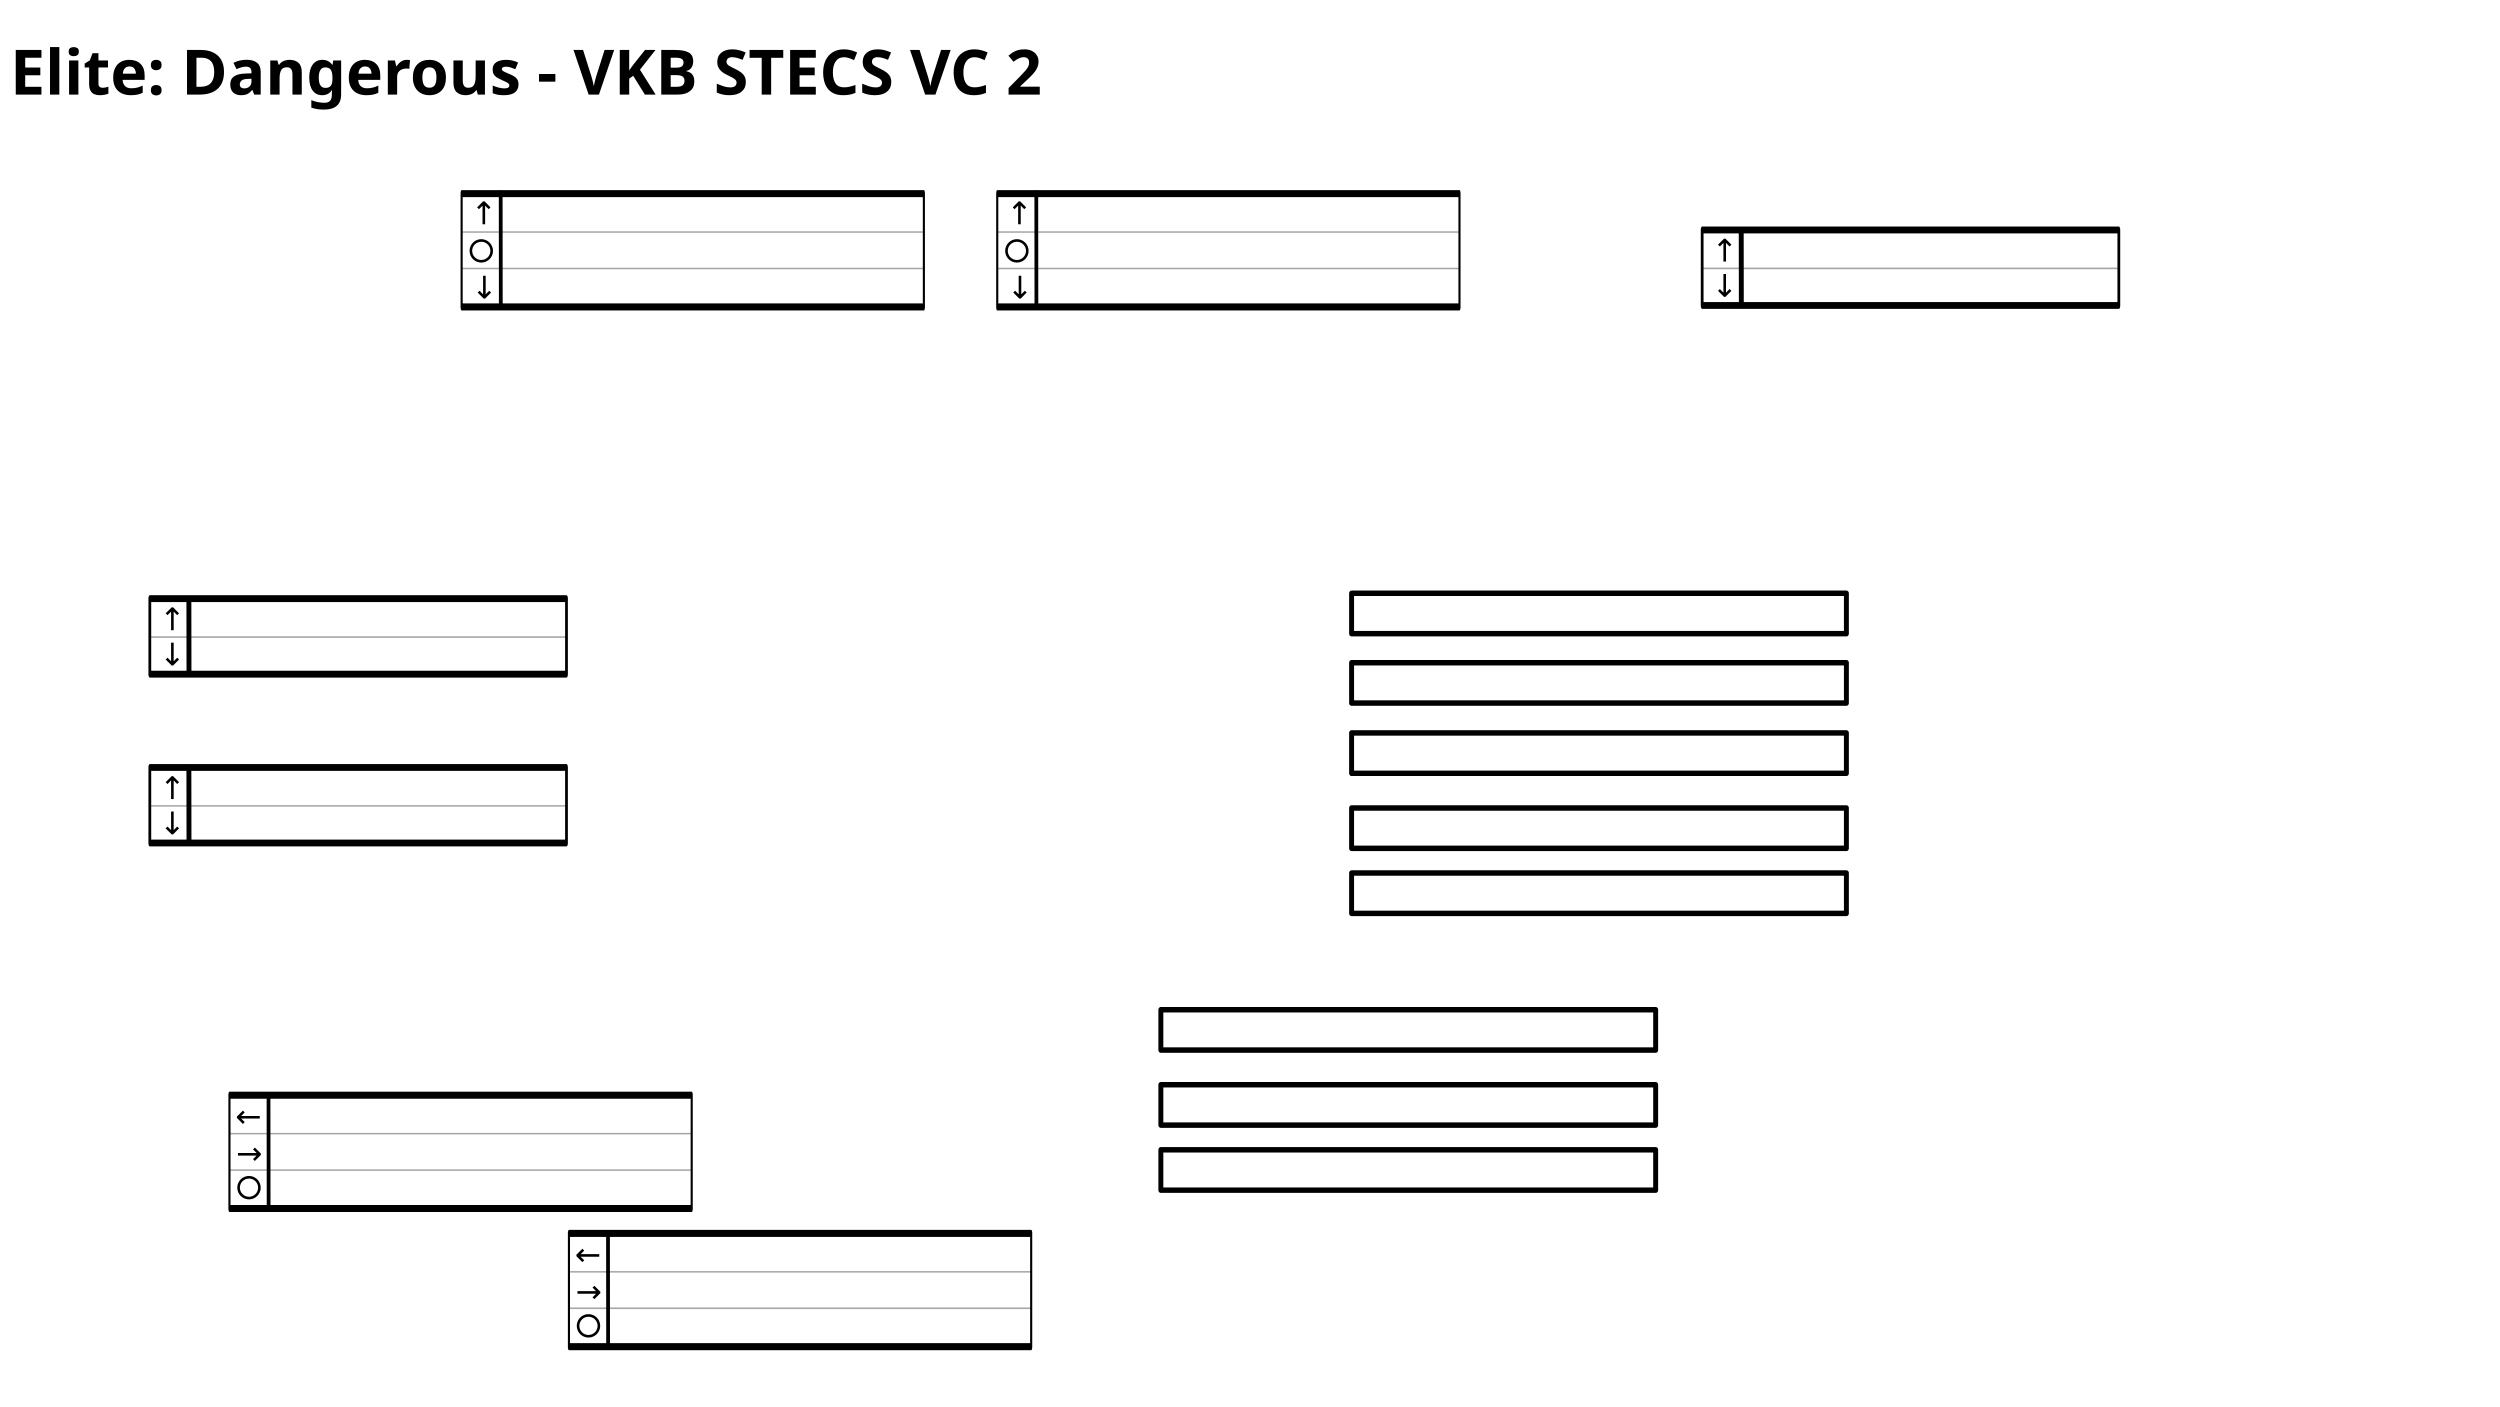
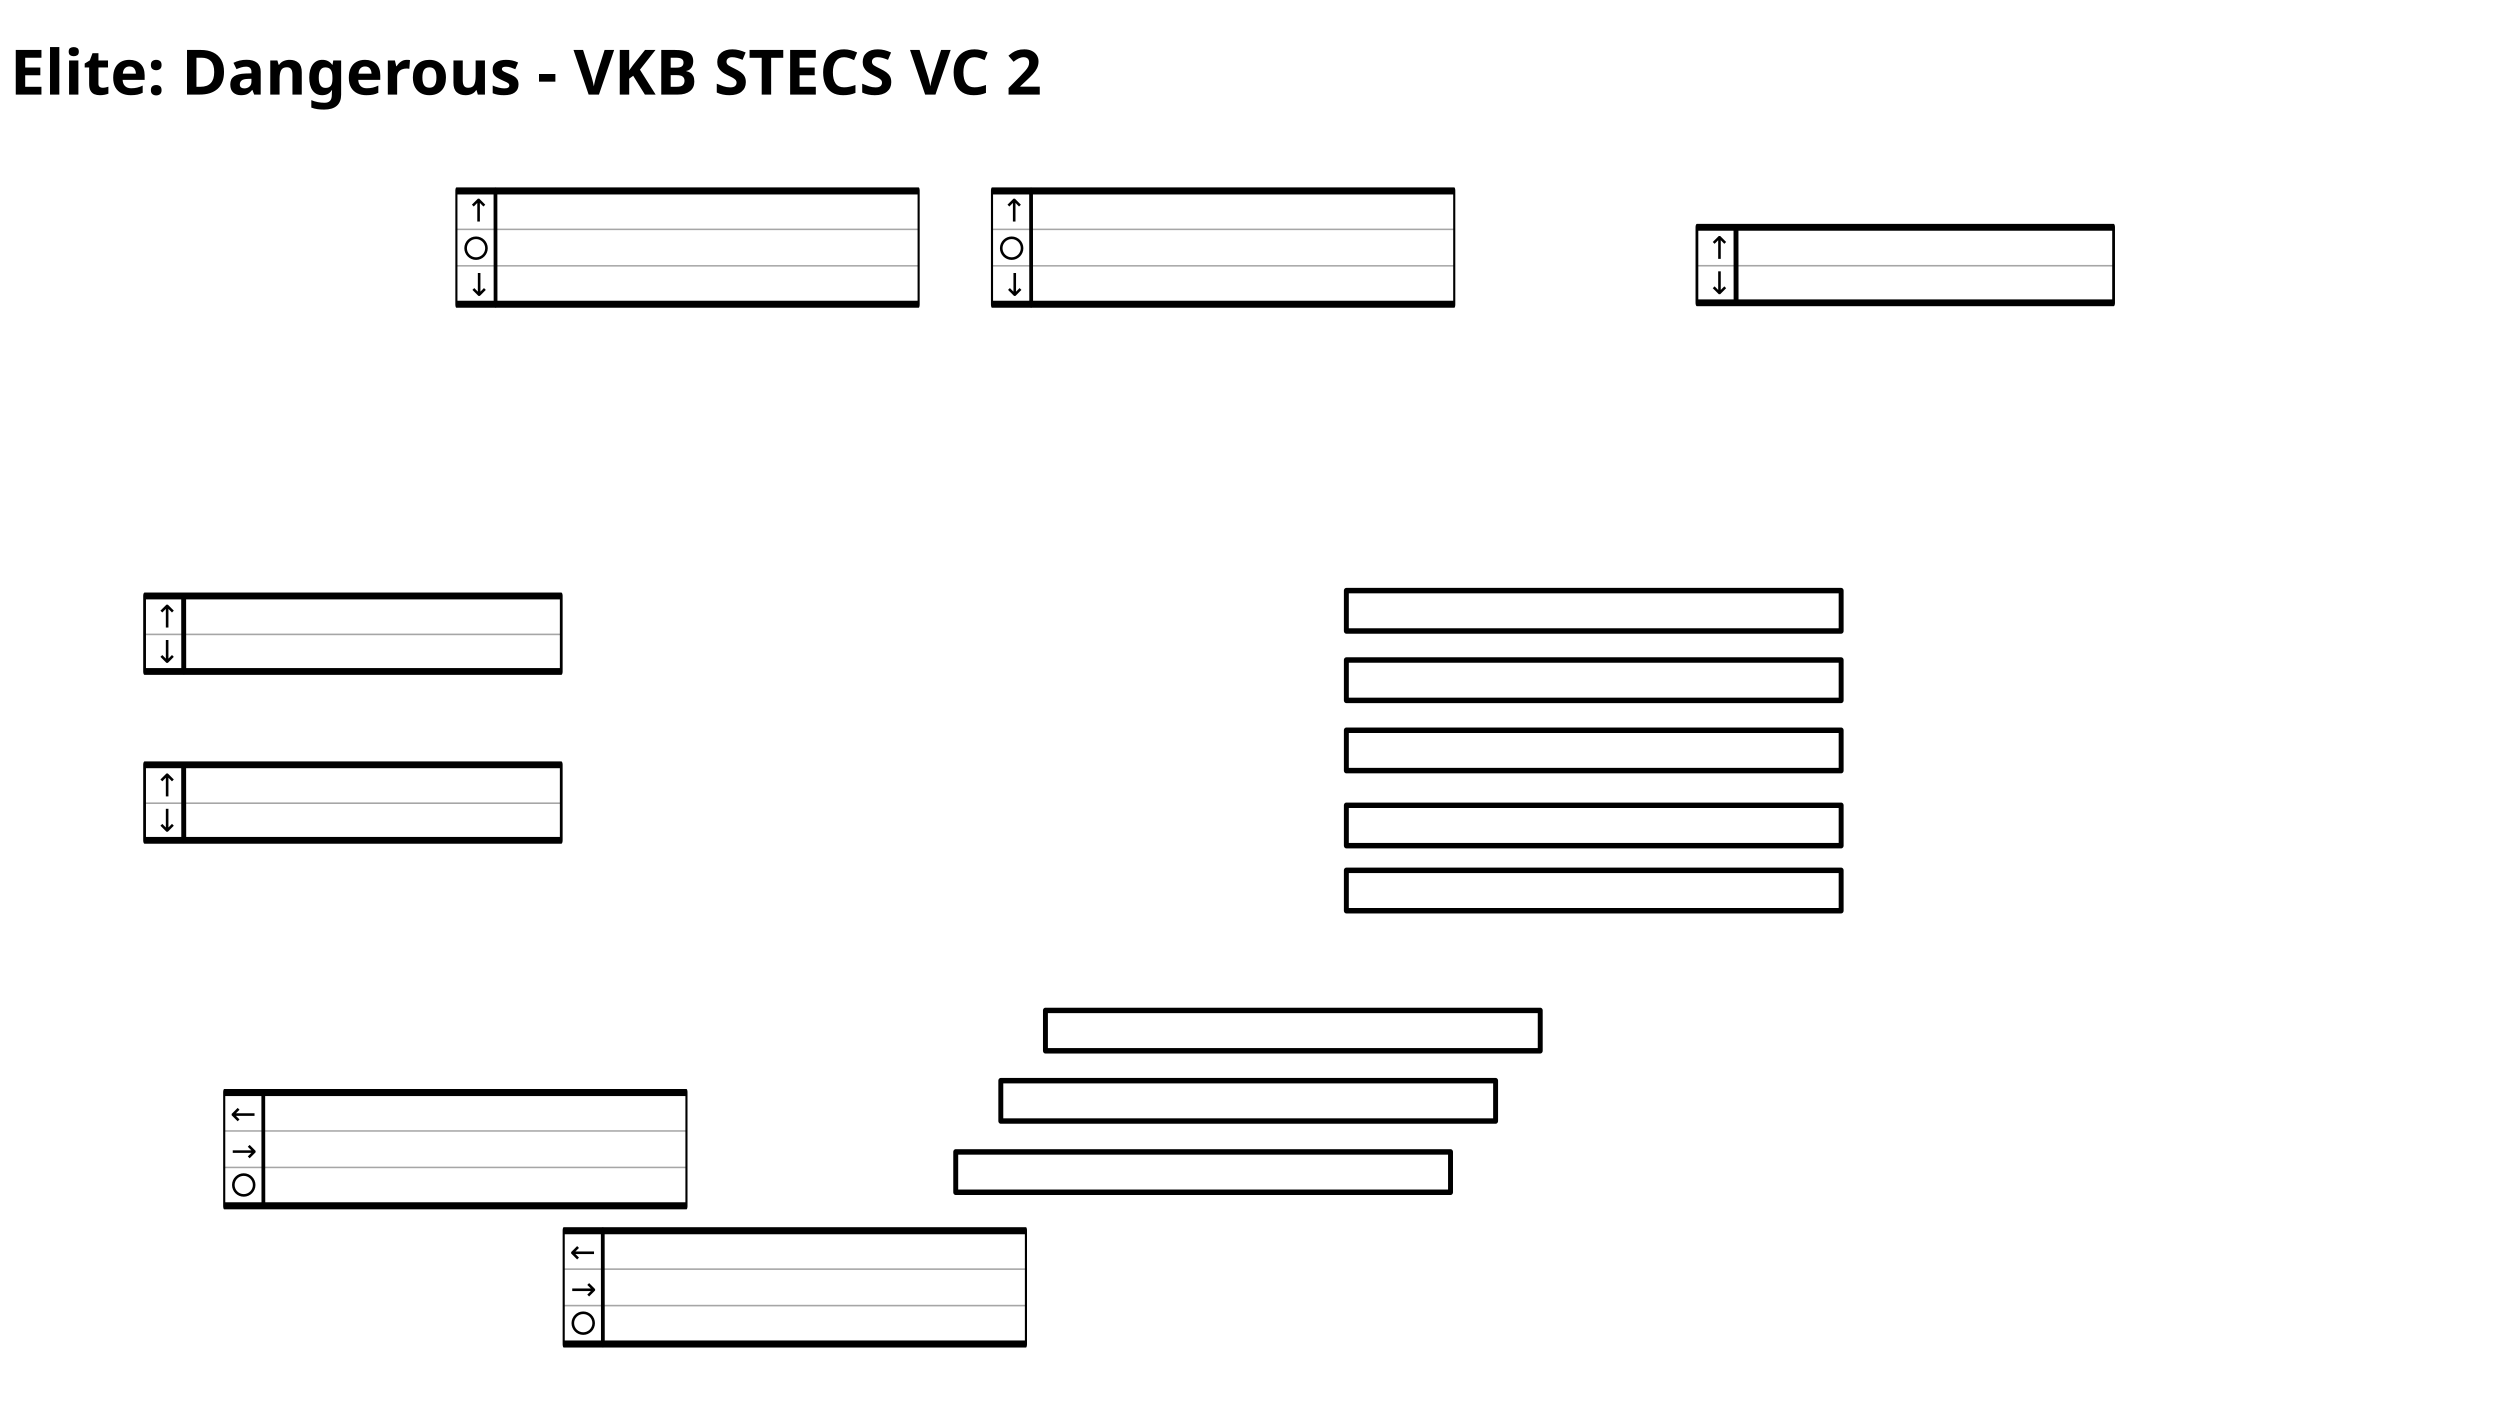
<svg xmlns="http://www.w3.org/2000/svg" width="3840" height="2160" viewBox="0 0 3840 2160" version="1.1" id="svg40" xml:space="preserve">
  <defs id="defs34">
    <clipPath id="_clip7">
      <path d="M 2703.06,1440.5 H 3820.74" id="path37" />
    </clipPath>
    <clipPath id="_clip8">
      <path d="M 2703.06,1440.5 H 3820.74" id="path40" />
    </clipPath>
    <clipPath id="_clip19">
      <path d="M 2703.06,1440.5 H 3820.74" id="path126" />
    </clipPath>
    <clipPath id="_clip7-8">
      <path d="M 2703.06,1440.5 H 3820.74" id="path37-6" />
    </clipPath>
    <clipPath id="_clip8-5">
      <path d="M 2703.06,1440.5 H 3820.74" id="path40-7" />
    </clipPath>
    <clipPath id="_clip7-8-3">
      <path d="M 2703.06,1440.5 H 3820.74" id="path37-6-9" />
    </clipPath>
    <clipPath id="_clip8-5-9">
      <path d="M 2703.06,1440.5 H 3820.74" id="path40-7-9" />
    </clipPath>
    <clipPath id="_clip7-7">
      <path d="M 2703.06,1440.5 H 3820.74" id="path37-5" />
    </clipPath>
    <clipPath id="_clip8-54">
      <path d="M 2703.06,1440.5 H 3820.74" id="path40-1" />
    </clipPath>
    <clipPath id="_clip12">
      <path d="M 2703.06,1440.5 H 3820.74" id="path71" />
    </clipPath>
    <clipPath id="_clip7-7-2">
      <path d="M 2703.06,1440.5 H 3820.74" id="path37-5-2" />
    </clipPath>
    <clipPath id="_clip8-54-7">
      <path d="M 2703.06,1440.5 H 3820.74" id="path40-1-1" />
    </clipPath>
    <clipPath id="_clip7-7-9">
      <path d="M 2703.06,1440.5 H 3820.74" id="path37-5-7" />
    </clipPath>
    <clipPath id="_clip8-54-5">
      <path d="M 2703.06,1440.5 H 3820.74" id="path40-1-6" />
    </clipPath>
    <clipPath id="_clip12-7">
      <path d="M 2703.06,1440.5 H 3820.74" id="path71-5" />
    </clipPath>
    <clipPath id="_clip12-6">
      <path d="M 2703.06,1440.5 H 3820.74" id="path71-1" />
    </clipPath>
    <clipPath id="_clip7-8-3-7">
      <path d="M 2703.06,1440.5 H 3820.74" id="path37-6-9-9" />
    </clipPath>
    <clipPath id="_clip8-5-9-3">
      <path d="M 2703.06,1440.5 H 3820.74" id="path40-7-9-8" />
    </clipPath>
    <clipPath id="_clip7-8-0">
      <path d="M 2703.06,1440.5 H 3820.74" id="path37-6-2" />
    </clipPath>
    <clipPath id="_clip8-5-4">
      <path d="M 2703.06,1440.5 H 3820.74" id="path40-7-8" />
    </clipPath>
    <clipPath id="_clip7-7-3">
      <path d="M 2703.06,1440.5 H 3820.74" id="path37-5-9" />
    </clipPath>
    <clipPath id="_clip8-54-0">
      <path d="M 2703.06,1440.5 H 3820.74" id="path40-1-5" />
    </clipPath>
    <clipPath id="_clip7-7-9-2">
      <path d="M 2703.06,1440.5 H 3820.74" id="path37-5-7-2" />
    </clipPath>
    <clipPath id="_clip8-54-5-7">
      <path d="M 2703.06,1440.5 H 3820.74" id="path40-1-6-3" />
    </clipPath>
    <clipPath id="_clip12-79">
      <path d="M 2703.06,1440.5 H 3820.74" id="path71-0" />
    </clipPath>
    <clipPath id="_clip12-6-2">
      <path d="M 2703.06,1440.5 H 3820.74" id="path71-1-3" />
    </clipPath>
    <clipPath id="_clip12-7-9">
      <path d="M 2703.06,1440.5 H 3820.74" id="path71-5-9" />
+     </clipPath>
+     <clipPath id="_clip7-8-3-4">
+       <path d="M 2703.06,1440.5 H 3820.74" id="path37-6-9-8" />
+     </clipPath>
+     <clipPath id="_clip8-5-9-39">
+       <path d="M 2703.06,1440.5 H 3820.74" id="path40-7-9-0" />
+     </clipPath>
+     <clipPath id="_clip7-8-5">
+       <path d="M 2703.06,1440.5 H 3820.74" id="path37-6-22" />
+     </clipPath>
+     <clipPath id="_clip8-5-7">
+       <path d="M 2703.06,1440.5 H 3820.74" id="path40-7-3" />
+     </clipPath>
+     <clipPath id="_clip7-7-7">
+       <path d="M 2703.06,1440.5 H 3820.74" id="path37-5-90" />
+     </clipPath>
+     <clipPath id="_clip8-54-2">
+       <path d="M 2703.06,1440.5 H 3820.74" id="path40-1-3" />
+     </clipPath>
+     <clipPath id="_clip7-7-9-9">
+       <path d="M 2703.06,1440.5 H 3820.74" id="path37-5-7-9" />
+     </clipPath>
+     <clipPath id="_clip8-54-5-70">
+       <path d="M 2703.06,1440.5 H 3820.74" id="path40-1-6-39" />
+     </clipPath>
+     <clipPath id="_clip12-8">
+       <path d="M 2703.06,1440.5 H 3820.74" id="path71-6" />
+     </clipPath>
+     <clipPath id="_clip12-6-5">
+       <path d="M 2703.06,1440.5 H 3820.74" id="path71-1-7" />
+     </clipPath>
+     <clipPath id="_clip12-7-6">
+       <path d="M 2703.06,1440.5 H 3820.74" id="path71-5-2" />
    </clipPath>
  </defs>
  <g id="layer1">
    <text xml:space="preserve" style="font-style:normal;font-variant:normal;font-weight:bold;font-stretch:normal;font-size:96px;line-height:1.25;font-family:Arial;-inkscape-font-specification:'Arial Bold';font-variant-ligatures:normal;font-variant-caps:normal;font-variant-numeric:normal;font-variant-east-asian:normal;fill:#000000;fill-opacity:1;stroke:none" x="15.566" y="145.285" id="text144">
      <tspan dy="0 0 0 0 0 0 0 0 0 0 0 0 0 0 0 0 0 0 0 0 0 0 0" id="tspan142" x="15.566" y="145.285" style="font-style:normal;font-variant:normal;font-weight:bold;font-stretch:normal;font-family:'Exo 2.0';-inkscape-font-specification:'Exo 2.0 Bold';font-variant-ligatures:normal;font-variant-caps:normal;font-variant-numeric:normal;font-variant-east-asian:normal">Elite: Dangerous - VKB STECS VC 2</tspan>
    </text>
-     <g id="g47-1" style="clip-rule:evenodd;fill-rule:evenodd;stroke-linecap:round;stroke-linejoin:round;stroke-miterlimit:1.414" transform="translate(-1607.557,894.2529)">
+     <g id="g47-1" style="clip-rule:evenodd;fill-rule:evenodd;stroke-linecap:round;stroke-linejoin:round;stroke-miterlimit:1.414" transform="translate(-1615.607,890.1423)">
      <g transform="translate(-1098.35,-321.528)" id="g37-7">
        <g transform="translate(1293.4,245.768)" id="g36-2">
          <text x="1775.31" y="969.531" style="font-weight:500;font-size:48px;font-family:LucidaGrande, 'Lucida Grande', sans-serif" id="text35-3">→</text>
        </g>
      </g>
      <g transform="matrix(0.635241,0,0,1,242.907,-593.495)" id="g40-6">
        <clipPath id="clipPath1-5">
          <path d="M 2703.06,1440.5 H 3820.74" id="path1-5" />
        </clipPath>
-         <g clip-path="url(#_clip7-8-3-7)" id="g39-8">
+         <g clip-path="url(#_clip7-8-3-4)" id="g39-8">
          <g transform="matrix(1.57421,0,0,1,-382.385,593.495)" id="g38-1" />
        </g>
        <path d="M 2703.06,1440.5 H 3820.74" style="fill:none;stroke:#000000;stroke-width:2.39px;stroke-opacity:0.35" id="path39-4" />
      </g>
      <g transform="matrix(0.635241,0,0,1,242.907,-537.495)" id="g43-7">
        <clipPath id="clipPath2-1">
          <path d="M 2703.06,1440.5 H 3820.74" id="path2-3" />
        </clipPath>
-         <g clip-path="url(#_clip8-5-9-3)" id="g42-8">
+         <g clip-path="url(#_clip8-5-9-39)" id="g42-8">
          <g transform="matrix(1.57421,0,0,1,-382.385,537.495)" id="g41-4" />
        </g>
        <path d="M 2703.06,1440.5 H 3820.74" style="fill:none;stroke:#000000;stroke-width:2.39px;stroke-opacity:0.35" id="path42-8" />
      </g>
      <g transform="matrix(0.846184,0,0,2.81436,181.091,95.9495)" id="g44-0">
        <rect x="2102.27" y="245.9" width="839.061" height="61.826" style="fill:none;stroke:#000000;stroke-width:3.85px" id="rect43-4" />
      </g>
      <g transform="matrix(1,0,0,1.67445,-394.521,-1214.29)" id="g45-6">
        <path d="m 2414.68,1299.7 -0.16,-103.91" style="fill:none;stroke:#000000;stroke-width:5.8px" id="path44-0" />
      </g>
      <g transform="matrix(0.666667,0,0,0.666667,1217.34,-68)" id="g46-3">
        <circle cx="1159" cy="1497" r="24" style="fill:none;stroke:#000000;stroke-width:6px" id="circle45-2" />
      </g>
      <g transform="translate(185.7936,-42.86948)" id="g35-6" style="clip-rule:evenodd;fill-rule:evenodd;stroke-linecap:round;stroke-linejoin:round;stroke-miterlimit:1.414">
        <text x="1783.29" y="879.788" style="font-weight:500;font-size:48px;font-family:LucidaGrande, 'Lucida Grande', sans-serif" id="text34-9">←</text>
      </g>
    </g>
-     <g id="g47" style="clip-rule:evenodd;fill-rule:evenodd;stroke-linecap:round;stroke-linejoin:round;stroke-miterlimit:1.414" transform="translate(-1086.105,1106.498)">
+     <g id="g47" style="clip-rule:evenodd;fill-rule:evenodd;stroke-linecap:round;stroke-linejoin:round;stroke-miterlimit:1.414" transform="translate(-1094.155,1102.388)">
      <g transform="translate(-1098.35,-321.528)" id="g37">
        <g transform="translate(1293.4,245.768)" id="g36">
          <text x="1775.31" y="969.531" style="font-weight:500;font-size:48px;font-family:LucidaGrande, 'Lucida Grande', sans-serif" id="text35">→</text>
        </g>
      </g>
      <g transform="matrix(0.635241,0,0,1,242.907,-593.495)" id="g40">
        <clipPath id="clipPath1">
          <path d="M 2703.06,1440.5 H 3820.74" id="path1" />
        </clipPath>
-         <g clip-path="url(#_clip7-8-0)" id="g39">
+         <g clip-path="url(#_clip7-8-5)" id="g39">
          <g transform="matrix(1.57421,0,0,1,-382.385,593.495)" id="g38" />
        </g>
        <path d="M 2703.06,1440.5 H 3820.74" style="fill:none;stroke:#000000;stroke-width:2.39px;stroke-opacity:0.35" id="path39" />
      </g>
      <g transform="matrix(0.635241,0,0,1,242.907,-537.495)" id="g43">
        <clipPath id="clipPath2">
          <path d="M 2703.06,1440.5 H 3820.74" id="path2" />
        </clipPath>
-         <g clip-path="url(#_clip8-5-4)" id="g42">
+         <g clip-path="url(#_clip8-5-7)" id="g42">
          <g transform="matrix(1.57421,0,0,1,-382.385,537.495)" id="g41" />
        </g>
        <path d="M 2703.06,1440.5 H 3820.74" style="fill:none;stroke:#000000;stroke-width:2.39px;stroke-opacity:0.35" id="path42" />
      </g>
      <g transform="matrix(0.846184,0,0,2.81436,181.091,95.9495)" id="g44">
        <rect x="2102.27" y="245.9" width="839.061" height="61.826" style="fill:none;stroke:#000000;stroke-width:3.85px" id="rect43" />
      </g>
      <g transform="matrix(1,0,0,1.67445,-394.521,-1214.29)" id="g45">
        <path d="m 2414.68,1299.7 -0.16,-103.91" style="fill:none;stroke:#000000;stroke-width:5.8px" id="path44" />
      </g>
      <g transform="matrix(0.666667,0,0,0.666667,1217.34,-68)" id="g46">
        <circle cx="1159" cy="1497" r="24" style="fill:none;stroke:#000000;stroke-width:6px" id="circle45" />
      </g>
      <g transform="translate(185.7936,-42.86948)" id="g35" style="clip-rule:evenodd;fill-rule:evenodd;stroke-linecap:round;stroke-linejoin:round;stroke-miterlimit:1.414">
        <text x="1783.29" y="879.788" style="font-weight:500;font-size:48px;font-family:LucidaGrande, 'Lucida Grande', sans-serif" id="text34">←</text>
      </g>
    </g>
-     <g id="g47-8" style="clip-rule:evenodd;fill-rule:evenodd;stroke-linecap:round;stroke-linejoin:round;stroke-miterlimit:1.414" transform="translate(-1250.928,-490.583)">
+     <g id="g47-8" style="clip-rule:evenodd;fill-rule:evenodd;stroke-linecap:round;stroke-linejoin:round;stroke-miterlimit:1.414" transform="translate(-1258.978,-494.6936)">
      <g transform="translate(-1098.87,-333.692)" id="g34">
        <g transform="translate(1290.53,759.272)" id="g32">
          <text x="1782.31" y="409.428" style="font-weight:500;font-size:48px;font-family:LucidaGrande, 'Lucida Grande', sans-serif" id="text31">↑</text>
        </g>
      </g>
      <g transform="matrix(0.635241,0,0,1,242.907,-593.495)" id="g40-67">
        <clipPath id="clipPath1-8">
          <path d="M 2703.06,1440.5 H 3820.74" id="path1-4" />
        </clipPath>
-         <g clip-path="url(#_clip7-7-3)" id="g39-1">
+         <g clip-path="url(#_clip7-7-7)" id="g39-1">
          <g transform="matrix(1.57421,0,0,1,-382.385,593.495)" id="g38-7" />
        </g>
        <path d="M 2703.06,1440.5 H 3820.74" style="fill:none;stroke:#000000;stroke-width:2.39px;stroke-opacity:0.35" id="path39-1" />
      </g>
      <g transform="matrix(0.635241,0,0,1,242.907,-537.495)" id="g43-8">
        <clipPath id="clipPath2-7">
          <path d="M 2703.06,1440.5 H 3820.74" id="path2-8" />
        </clipPath>
-         <g clip-path="url(#_clip8-54-0)" id="g42-7">
+         <g clip-path="url(#_clip8-54-2)" id="g42-7">
          <g transform="matrix(1.57421,0,0,1,-382.385,537.495)" id="g41-7" />
        </g>
        <path d="M 2703.06,1440.5 H 3820.74" style="fill:none;stroke:#000000;stroke-width:2.39px;stroke-opacity:0.35" id="path42-4" />
      </g>
      <g transform="matrix(0.846184,0,0,2.81436,181.091,95.9495)" id="g44-4">
        <rect x="2102.27" y="245.9" width="839.061" height="61.826" style="fill:none;stroke:#000000;stroke-width:3.85px" id="rect43-9" />
      </g>
      <g transform="matrix(1,0,0,1.67445,-394.521,-1214.29)" id="g45-1">
        <path d="m 2414.68,1299.7 -0.16,-103.91" style="fill:none;stroke:#000000;stroke-width:5.8px" id="path44-5" />
      </g>
      <g transform="matrix(0.666667,0,0,0.666667,1217.512,-122.0774)" id="g46-5" style="clip-rule:evenodd;fill-rule:evenodd;stroke-linecap:round;stroke-linejoin:round;stroke-miterlimit:1.414">
        <circle cx="1159" cy="1497" r="24" style="fill:none;stroke:#000000;stroke-width:6px" id="circle45-5" />
      </g>
      <g transform="translate(246.7252,335.4312)" id="g33" style="clip-rule:evenodd;fill-rule:evenodd;stroke-linecap:round;stroke-linejoin:round;stroke-miterlimit:1.414">
        <text x="1728.09" y="613.637" style="font-weight:500;font-size:48px;font-family:LucidaGrande, 'Lucida Grande', sans-serif" id="text32">↓</text>
      </g>
    </g>
-     <g id="g47-8-5" style="clip-rule:evenodd;fill-rule:evenodd;stroke-linecap:round;stroke-linejoin:round;stroke-miterlimit:1.414" transform="translate(-428.2346,-490.583)">
+     <g id="g47-8-5" style="clip-rule:evenodd;fill-rule:evenodd;stroke-linecap:round;stroke-linejoin:round;stroke-miterlimit:1.414" transform="translate(-436.2846,-494.6936)">
      <g transform="translate(-1098.87,-333.692)" id="g34-3">
        <g transform="translate(1290.53,759.272)" id="g32-0">
          <text x="1782.31" y="409.428" style="font-weight:500;font-size:48px;font-family:LucidaGrande, 'Lucida Grande', sans-serif" id="text31-4">↑</text>
        </g>
      </g>
      <g transform="matrix(0.635241,0,0,1,242.907,-593.495)" id="g40-67-8">
        <clipPath id="clipPath1-8-5">
          <path d="M 2703.06,1440.5 H 3820.74" id="path1-4-5" />
        </clipPath>
-         <g clip-path="url(#_clip7-7-9-2)" id="g39-1-5">
+         <g clip-path="url(#_clip7-7-9-9)" id="g39-1-5">
          <g transform="matrix(1.57421,0,0,1,-382.385,593.495)" id="g38-7-4" />
        </g>
        <path d="M 2703.06,1440.5 H 3820.74" style="fill:none;stroke:#000000;stroke-width:2.39px;stroke-opacity:0.35" id="path39-1-2" />
      </g>
      <g transform="matrix(0.635241,0,0,1,242.907,-537.495)" id="g43-8-1">
        <clipPath id="clipPath2-7-9">
          <path d="M 2703.06,1440.5 H 3820.74" id="path2-8-2" />
        </clipPath>
-         <g clip-path="url(#_clip8-54-5-7)" id="g42-7-4">
+         <g clip-path="url(#_clip8-54-5-70)" id="g42-7-4">
          <g transform="matrix(1.57421,0,0,1,-382.385,537.495)" id="g41-7-5" />
        </g>
        <path d="M 2703.06,1440.5 H 3820.74" style="fill:none;stroke:#000000;stroke-width:2.39px;stroke-opacity:0.35" id="path42-4-8" />
      </g>
      <g transform="matrix(0.846184,0,0,2.81436,181.091,95.9495)" id="g44-4-6">
        <rect x="2102.27" y="245.9" width="839.061" height="61.826" style="fill:none;stroke:#000000;stroke-width:3.85px" id="rect43-9-2" />
      </g>
      <g transform="matrix(1,0,0,1.67445,-394.521,-1214.29)" id="g45-1-5">
        <path d="m 2414.68,1299.7 -0.16,-103.91" style="fill:none;stroke:#000000;stroke-width:5.8px" id="path44-5-1" />
      </g>
      <g transform="matrix(0.666667,0,0,0.666667,1217.512,-122.0774)" id="g46-5-3" style="clip-rule:evenodd;fill-rule:evenodd;stroke-linecap:round;stroke-linejoin:round;stroke-miterlimit:1.414">
        <circle cx="1159" cy="1497" r="24" style="fill:none;stroke:#000000;stroke-width:6px" id="circle45-5-9" />
      </g>
      <g transform="translate(246.7252,335.4312)" id="g33-7" style="clip-rule:evenodd;fill-rule:evenodd;stroke-linecap:round;stroke-linejoin:round;stroke-miterlimit:1.414">
        <text x="1728.09" y="613.637" style="font-weight:500;font-size:48px;font-family:LucidaGrande, 'Lucida Grande', sans-serif" id="text32-3">↓</text>
      </g>
    </g>
-     <g transform="translate(-1629.867,-902.4938)" id="g79" style="clip-rule:evenodd;fill-rule:evenodd;stroke-linecap:round;stroke-linejoin:round;stroke-miterlimit:1.414">
+     <g transform="translate(-1637.917,-906.6044)" id="g79" style="clip-rule:evenodd;fill-rule:evenodd;stroke-linecap:round;stroke-linejoin:round;stroke-miterlimit:1.414">
      <g transform="matrix(0.572612,0,0,1,312.198,440.505)" id="g74">
        <clipPath id="clipPath1-82">
          <path d="M 2703.06,1440.5 H 3820.74" id="path1-9" />
        </clipPath>
-         <g clip-path="url(#_clip12-79)" id="g73">
+         <g clip-path="url(#_clip12-8)" id="g73">
          <g transform="matrix(1.74638,0,0,1,1480.59,-368.505)" id="g72" />
        </g>
        <path d="M 2703.06,1440.5 H 3820.74" style="fill:none;stroke:#000000;stroke-width:2.45px;stroke-opacity:0.35" id="path73" />
      </g>
      <g transform="matrix(0.762758,0,0,1.87624,256.476,1360.63)" id="g75">
        <rect x="2102.27" y="245.9" width="839.061" height="61.826" style="fill:none;stroke:#000000;stroke-width:5.59px" id="rect74" />
      </g>
      <g transform="matrix(1,0,0,1.1163,-494.521,487.143)" id="g76">
        <path d="m 2414.68,1299.7 -0.16,-103.91" style="fill:none;stroke:#000000;stroke-width:7.55px" id="path75" />
      </g>
      <g transform="translate(92.2067,1461.06)" id="g77">
        <text x="1782.31" y="409.428" style="font-weight:500;font-size:48px;font-family:LucidaGrande, 'Lucida Grande', sans-serif" id="text76">↑</text>
      </g>
      <g transform="translate(146.426,1310.98)" id="g78">
        <text x="1728.09" y="613.637" style="font-weight:500;font-size:48px;font-family:LucidaGrande, 'Lucida Grande', sans-serif" id="text77">↓</text>
      </g>
    </g>
-     <g transform="translate(754.5251,-1468.771)" id="g79-2" style="clip-rule:evenodd;fill-rule:evenodd;stroke-linecap:round;stroke-linejoin:round;stroke-miterlimit:1.414">
+     <g transform="translate(746.475,-1472.881)" id="g79-2" style="clip-rule:evenodd;fill-rule:evenodd;stroke-linecap:round;stroke-linejoin:round;stroke-miterlimit:1.414">
      <g transform="matrix(0.572612,0,0,1,312.198,440.505)" id="g74-0">
        <clipPath id="clipPath1-82-4">
          <path d="M 2703.06,1440.5 H 3820.74" id="path1-9-4" />
        </clipPath>
-         <g clip-path="url(#_clip12-6-2)" id="g73-5">
+         <g clip-path="url(#_clip12-6-5)" id="g73-5">
          <g transform="matrix(1.74638,0,0,1,1480.59,-368.505)" id="g72-9" />
        </g>
        <path d="M 2703.06,1440.5 H 3820.74" style="fill:none;stroke:#000000;stroke-width:2.45px;stroke-opacity:0.35" id="path73-7" />
      </g>
      <g transform="matrix(0.762758,0,0,1.87624,256.476,1360.63)" id="g75-53">
        <rect x="2102.27" y="245.9" width="839.061" height="61.826" style="fill:none;stroke:#000000;stroke-width:5.59px" id="rect74-9" />
      </g>
      <g transform="matrix(1,0,0,1.1163,-494.521,487.143)" id="g76-0">
        <path d="m 2414.68,1299.7 -0.16,-103.91" style="fill:none;stroke:#000000;stroke-width:7.55px" id="path75-5" />
      </g>
      <g transform="translate(92.2067,1461.06)" id="g77-5">
        <text x="1782.31" y="409.428" style="font-weight:500;font-size:48px;font-family:LucidaGrande, 'Lucida Grande', sans-serif" id="text76-6">↑</text>
      </g>
      <g transform="translate(146.426,1310.98)" id="g78-3">
        <text x="1728.09" y="613.637" style="font-weight:500;font-size:48px;font-family:LucidaGrande, 'Lucida Grande', sans-serif" id="text77-2">↓</text>
      </g>
    </g>
-     <g transform="translate(-1629.867,-643.1441)" id="g79-0" style="clip-rule:evenodd;fill-rule:evenodd;stroke-linecap:round;stroke-linejoin:round;stroke-miterlimit:1.414">
+     <g transform="translate(-1637.917,-647.2547)" id="g79-0" style="clip-rule:evenodd;fill-rule:evenodd;stroke-linecap:round;stroke-linejoin:round;stroke-miterlimit:1.414">
      <g transform="matrix(0.572612,0,0,1,312.198,440.505)" id="g74-2">
        <clipPath id="clipPath1-82-1">
          <path d="M 2703.06,1440.5 H 3820.74" id="path1-9-8" />
        </clipPath>
-         <g clip-path="url(#_clip12-7-9)" id="g73-7">
+         <g clip-path="url(#_clip12-7-6)" id="g73-7">
          <g transform="matrix(1.74638,0,0,1,1480.59,-368.505)" id="g72-1" />
        </g>
        <path d="M 2703.06,1440.5 H 3820.74" style="fill:none;stroke:#000000;stroke-width:2.45px;stroke-opacity:0.35" id="path73-5" />
      </g>
      <g transform="matrix(0.762758,0,0,1.87624,256.476,1360.63)" id="g75-5">
        <rect x="2102.27" y="245.9" width="839.061" height="61.826" style="fill:none;stroke:#000000;stroke-width:5.59px" id="rect74-8" />
      </g>
      <g transform="matrix(1,0,0,1.1163,-494.521,487.143)" id="g76-5">
        <path d="m 2414.68,1299.7 -0.16,-103.91" style="fill:none;stroke:#000000;stroke-width:7.55px" id="path75-6" />
      </g>
      <g transform="translate(92.2067,1461.06)" id="g77-7">
        <text x="1782.31" y="409.428" style="font-weight:500;font-size:48px;font-family:LucidaGrande, 'Lucida Grande', sans-serif" id="text76-9">↑</text>
      </g>
      <g transform="translate(146.426,1310.98)" id="g78-4">
        <text x="1728.09" y="613.637" style="font-weight:500;font-size:48px;font-family:LucidaGrande, 'Lucida Grande', sans-serif" id="text77-1">↓</text>
      </g>
    </g>
-     <g transform="matrix(0.905775,0,0,1.00282,171.8713,664.7132)" id="g278-8-0" style="clip-rule:evenodd;fill-rule:evenodd;stroke-linecap:round;stroke-linejoin:round;stroke-miterlimit:1.414">
+     <g transform="matrix(0.905775,0,0,1.00282,163.8213,660.6026)" id="g278-8-0" style="clip-rule:evenodd;fill-rule:evenodd;stroke-linecap:round;stroke-linejoin:round;stroke-miterlimit:1.414">
      <rect x="2102.27" y="245.9" width="839.061" height="61.826" style="fill:none;stroke:#000000;stroke-width:8.37px" id="rect277-2-7" />
    </g>
-     <g transform="matrix(0.905775,0,0,1.00282,171.8713,771.3201)" id="g278-8-4" style="clip-rule:evenodd;fill-rule:evenodd;stroke-linecap:round;stroke-linejoin:round;stroke-miterlimit:1.414">
+     <g transform="matrix(0.905775,0,0,1.00282,163.8213,767.2094)" id="g278-8-4" style="clip-rule:evenodd;fill-rule:evenodd;stroke-linecap:round;stroke-linejoin:round;stroke-miterlimit:1.414">
      <rect x="2102.27" y="245.9" width="839.061" height="61.826" style="fill:none;stroke:#000000;stroke-width:8.37px" id="rect277-2-8" />
    </g>
-     <g transform="matrix(0.905775,0,0,1.00282,171.8713,879.1947)" id="g278-8-5" style="clip-rule:evenodd;fill-rule:evenodd;stroke-linecap:round;stroke-linejoin:round;stroke-miterlimit:1.414">
+     <g transform="matrix(0.905775,0,0,1.00282,163.8213,875.0841)" id="g278-8-5" style="clip-rule:evenodd;fill-rule:evenodd;stroke-linecap:round;stroke-linejoin:round;stroke-miterlimit:1.414">
      <rect x="2102.27" y="245.9" width="839.061" height="61.826" style="fill:none;stroke:#000000;stroke-width:8.37px" id="rect277-2-83" />
    </g>
-     <g transform="matrix(0.905775,0,0,1.00282,171.8713,994.4569)" id="g278-8-06" style="clip-rule:evenodd;fill-rule:evenodd;stroke-linecap:round;stroke-linejoin:round;stroke-miterlimit:1.414">
+     <g transform="matrix(0.905775,0,0,1.00282,163.8213,990.3463)" id="g278-8-06" style="clip-rule:evenodd;fill-rule:evenodd;stroke-linecap:round;stroke-linejoin:round;stroke-miterlimit:1.414">
      <rect x="2102.27" y="245.9" width="839.061" height="61.826" style="fill:none;stroke:#000000;stroke-width:8.37px" id="rect277-2-2" />
    </g>
-     <g transform="matrix(0.905775,0,0,1.00282,171.8713,1094.369)" id="g278-8-2" style="clip-rule:evenodd;fill-rule:evenodd;stroke-linecap:round;stroke-linejoin:round;stroke-miterlimit:1.414">
+     <g transform="matrix(0.905775,0,0,1.00282,163.8213,1090.258)" id="g278-8-2" style="clip-rule:evenodd;fill-rule:evenodd;stroke-linecap:round;stroke-linejoin:round;stroke-miterlimit:1.414">
      <rect x="2102.27" y="245.9" width="839.061" height="61.826" style="fill:none;stroke:#000000;stroke-width:8.37px" id="rect277-2-5" />
    </g>
-     <g transform="matrix(0.905775,0,0,1.00282,-121.1018,1304.322)" id="g278-8-5-2" style="clip-rule:evenodd;fill-rule:evenodd;stroke-linecap:round;stroke-linejoin:round;stroke-miterlimit:1.414">
+     <g transform="matrix(0.905775,0,0,1.00282,-298.3854,1305.433)" id="g278-8-5-2" style="clip-rule:evenodd;fill-rule:evenodd;stroke-linecap:round;stroke-linejoin:round;stroke-miterlimit:1.414">
      <rect x="2102.27" y="245.9" width="839.061" height="61.826" style="fill:none;stroke:#000000;stroke-width:8.37px" id="rect277-2-83-4" />
    </g>
-     <g transform="matrix(0.905775,0,0,1.00282,-121.1018,1419.584)" id="g278-8-06-8" style="clip-rule:evenodd;fill-rule:evenodd;stroke-linecap:round;stroke-linejoin:round;stroke-miterlimit:1.414">
+     <g transform="matrix(0.905775,0,0,1.00282,-366.9428,1413.308)" id="g278-8-06-8" style="clip-rule:evenodd;fill-rule:evenodd;stroke-linecap:round;stroke-linejoin:round;stroke-miterlimit:1.414">
      <rect x="2102.27" y="245.9" width="839.061" height="61.826" style="fill:none;stroke:#000000;stroke-width:8.37px" id="rect277-2-2-3" />
    </g>
-     <g transform="matrix(0.905775,0,0,1.00282,-121.1018,1519.496)" id="g278-8-2-9" style="clip-rule:evenodd;fill-rule:evenodd;stroke-linecap:round;stroke-linejoin:round;stroke-miterlimit:1.414">
+     <g transform="matrix(0.905775,0,0,1.00282,-436.1787,1522.747)" id="g278-8-2-9" style="clip-rule:evenodd;fill-rule:evenodd;stroke-linecap:round;stroke-linejoin:round;stroke-miterlimit:1.414">
      <rect x="2102.27" y="245.9" width="839.061" height="61.826" style="fill:none;stroke:#000000;stroke-width:8.37px" id="rect277-2-5-0" />
    </g>
  </g>
</svg>
